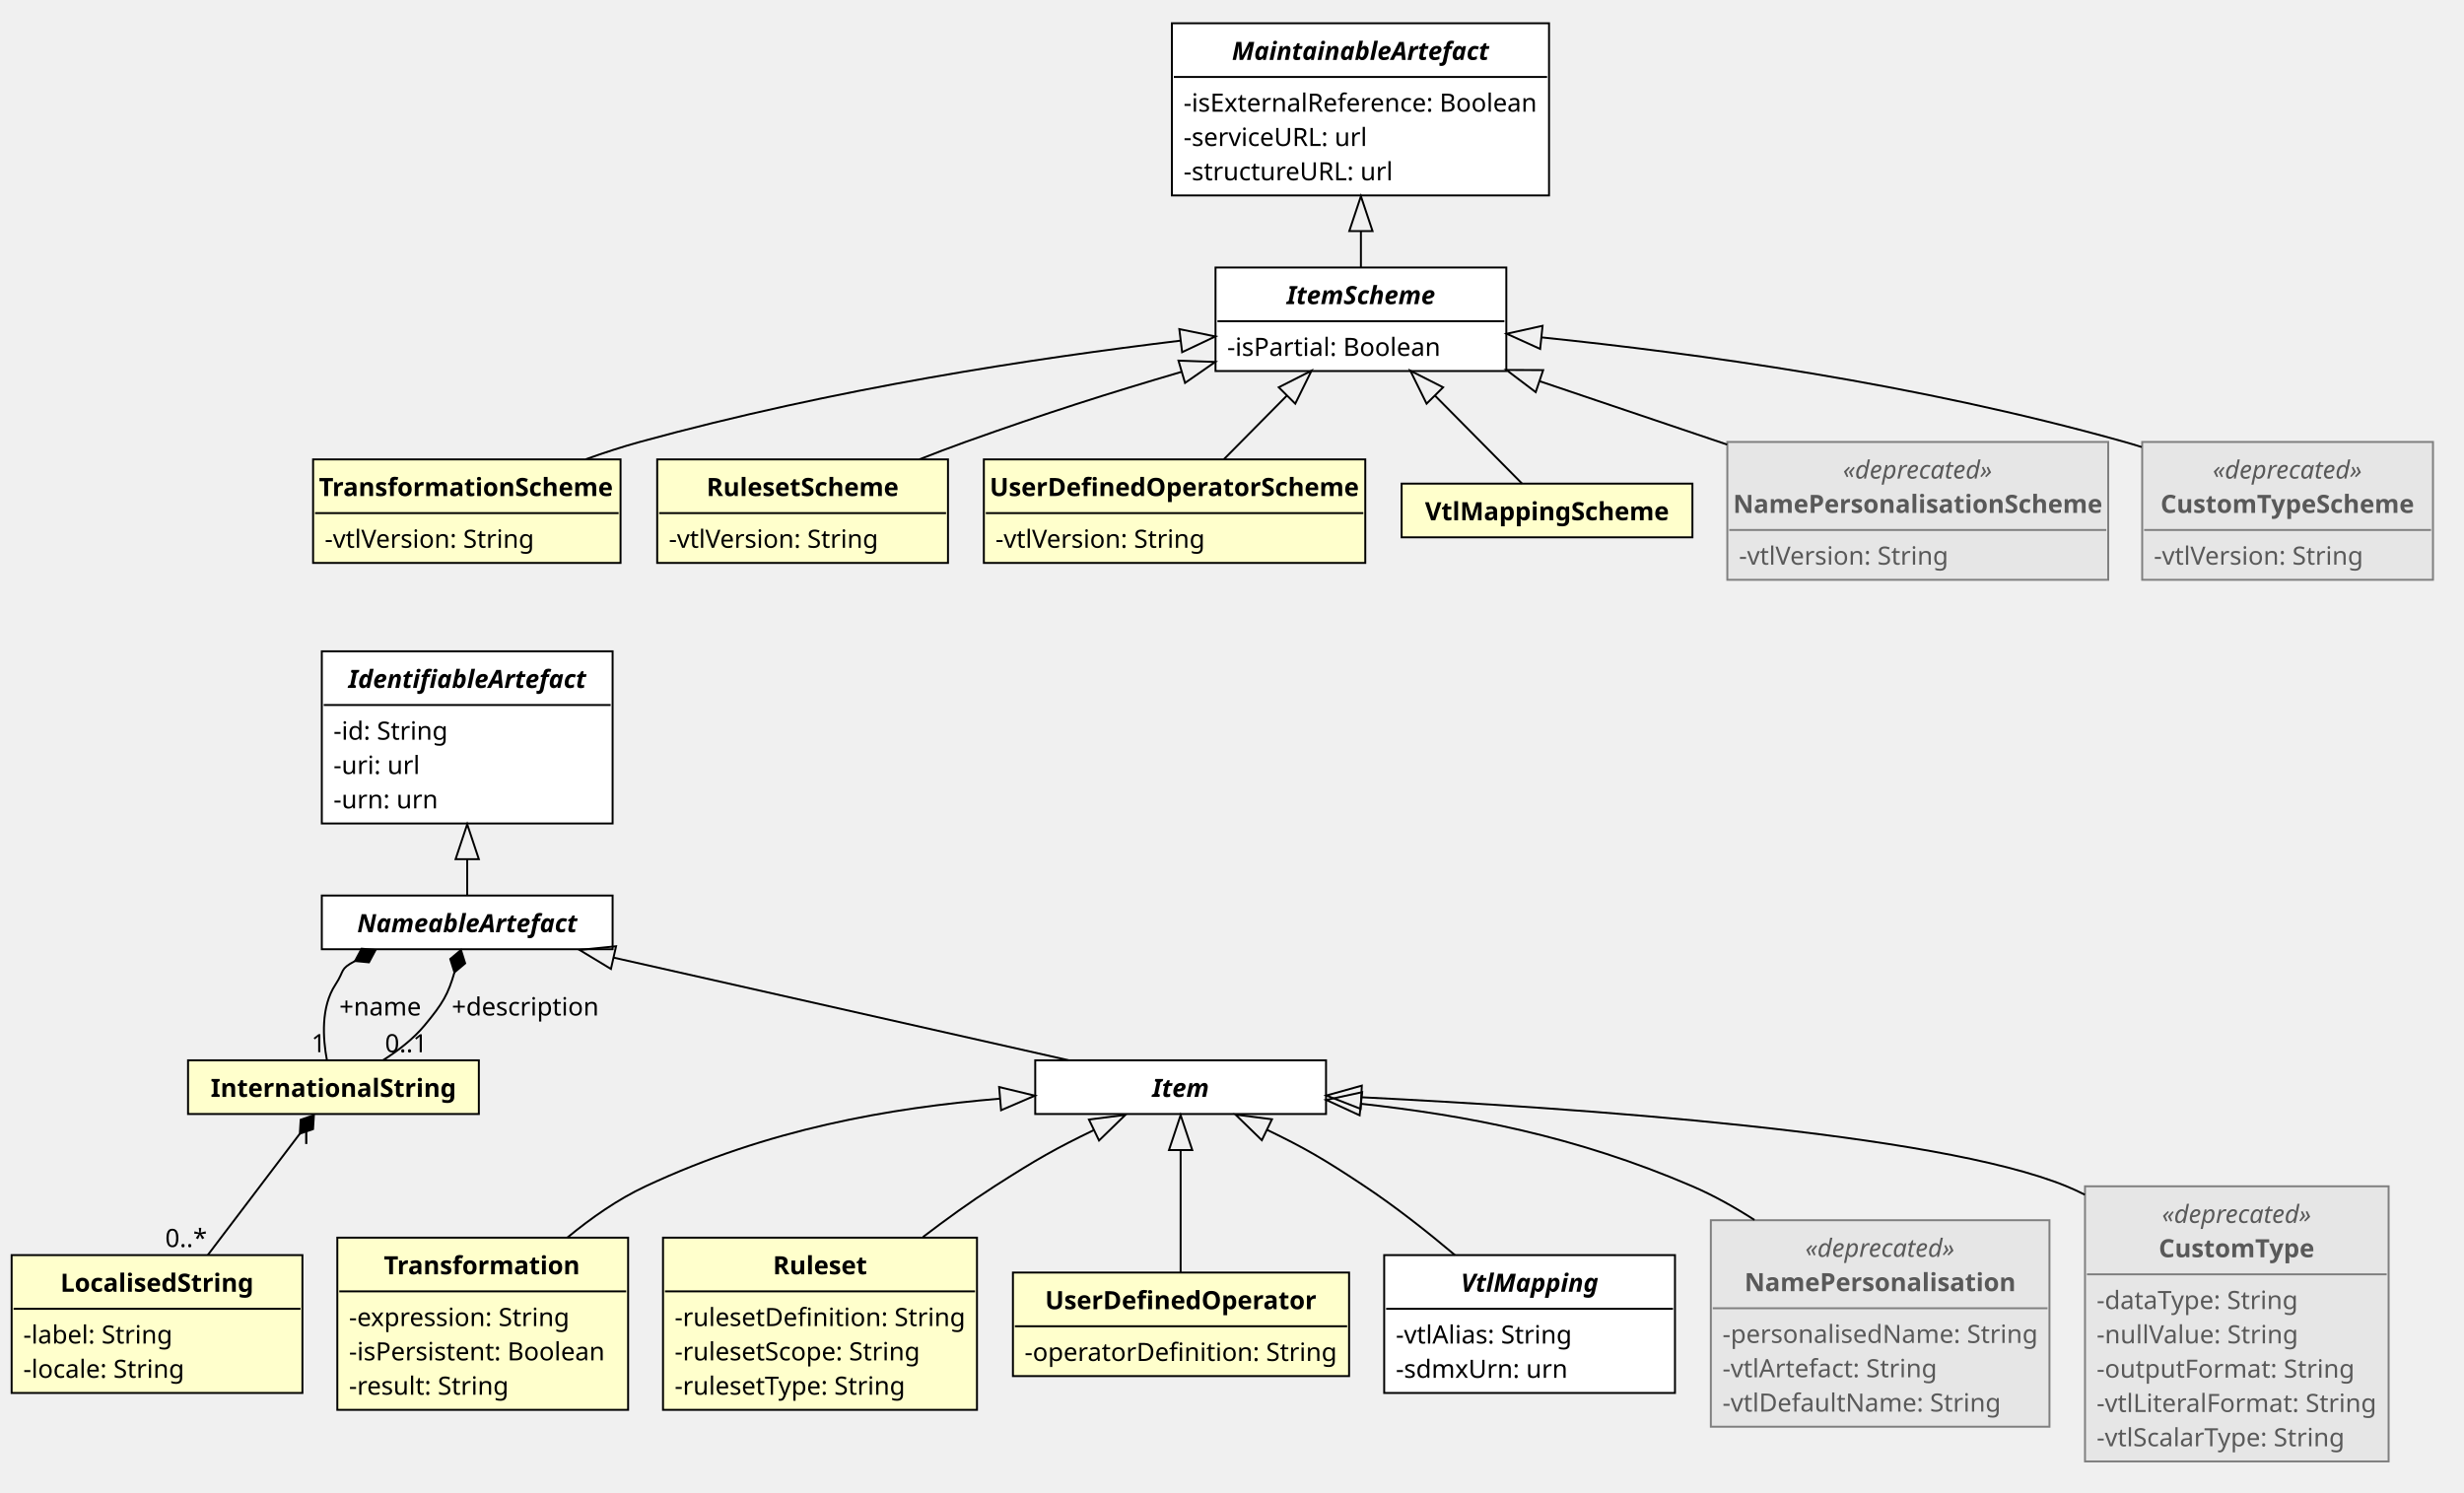
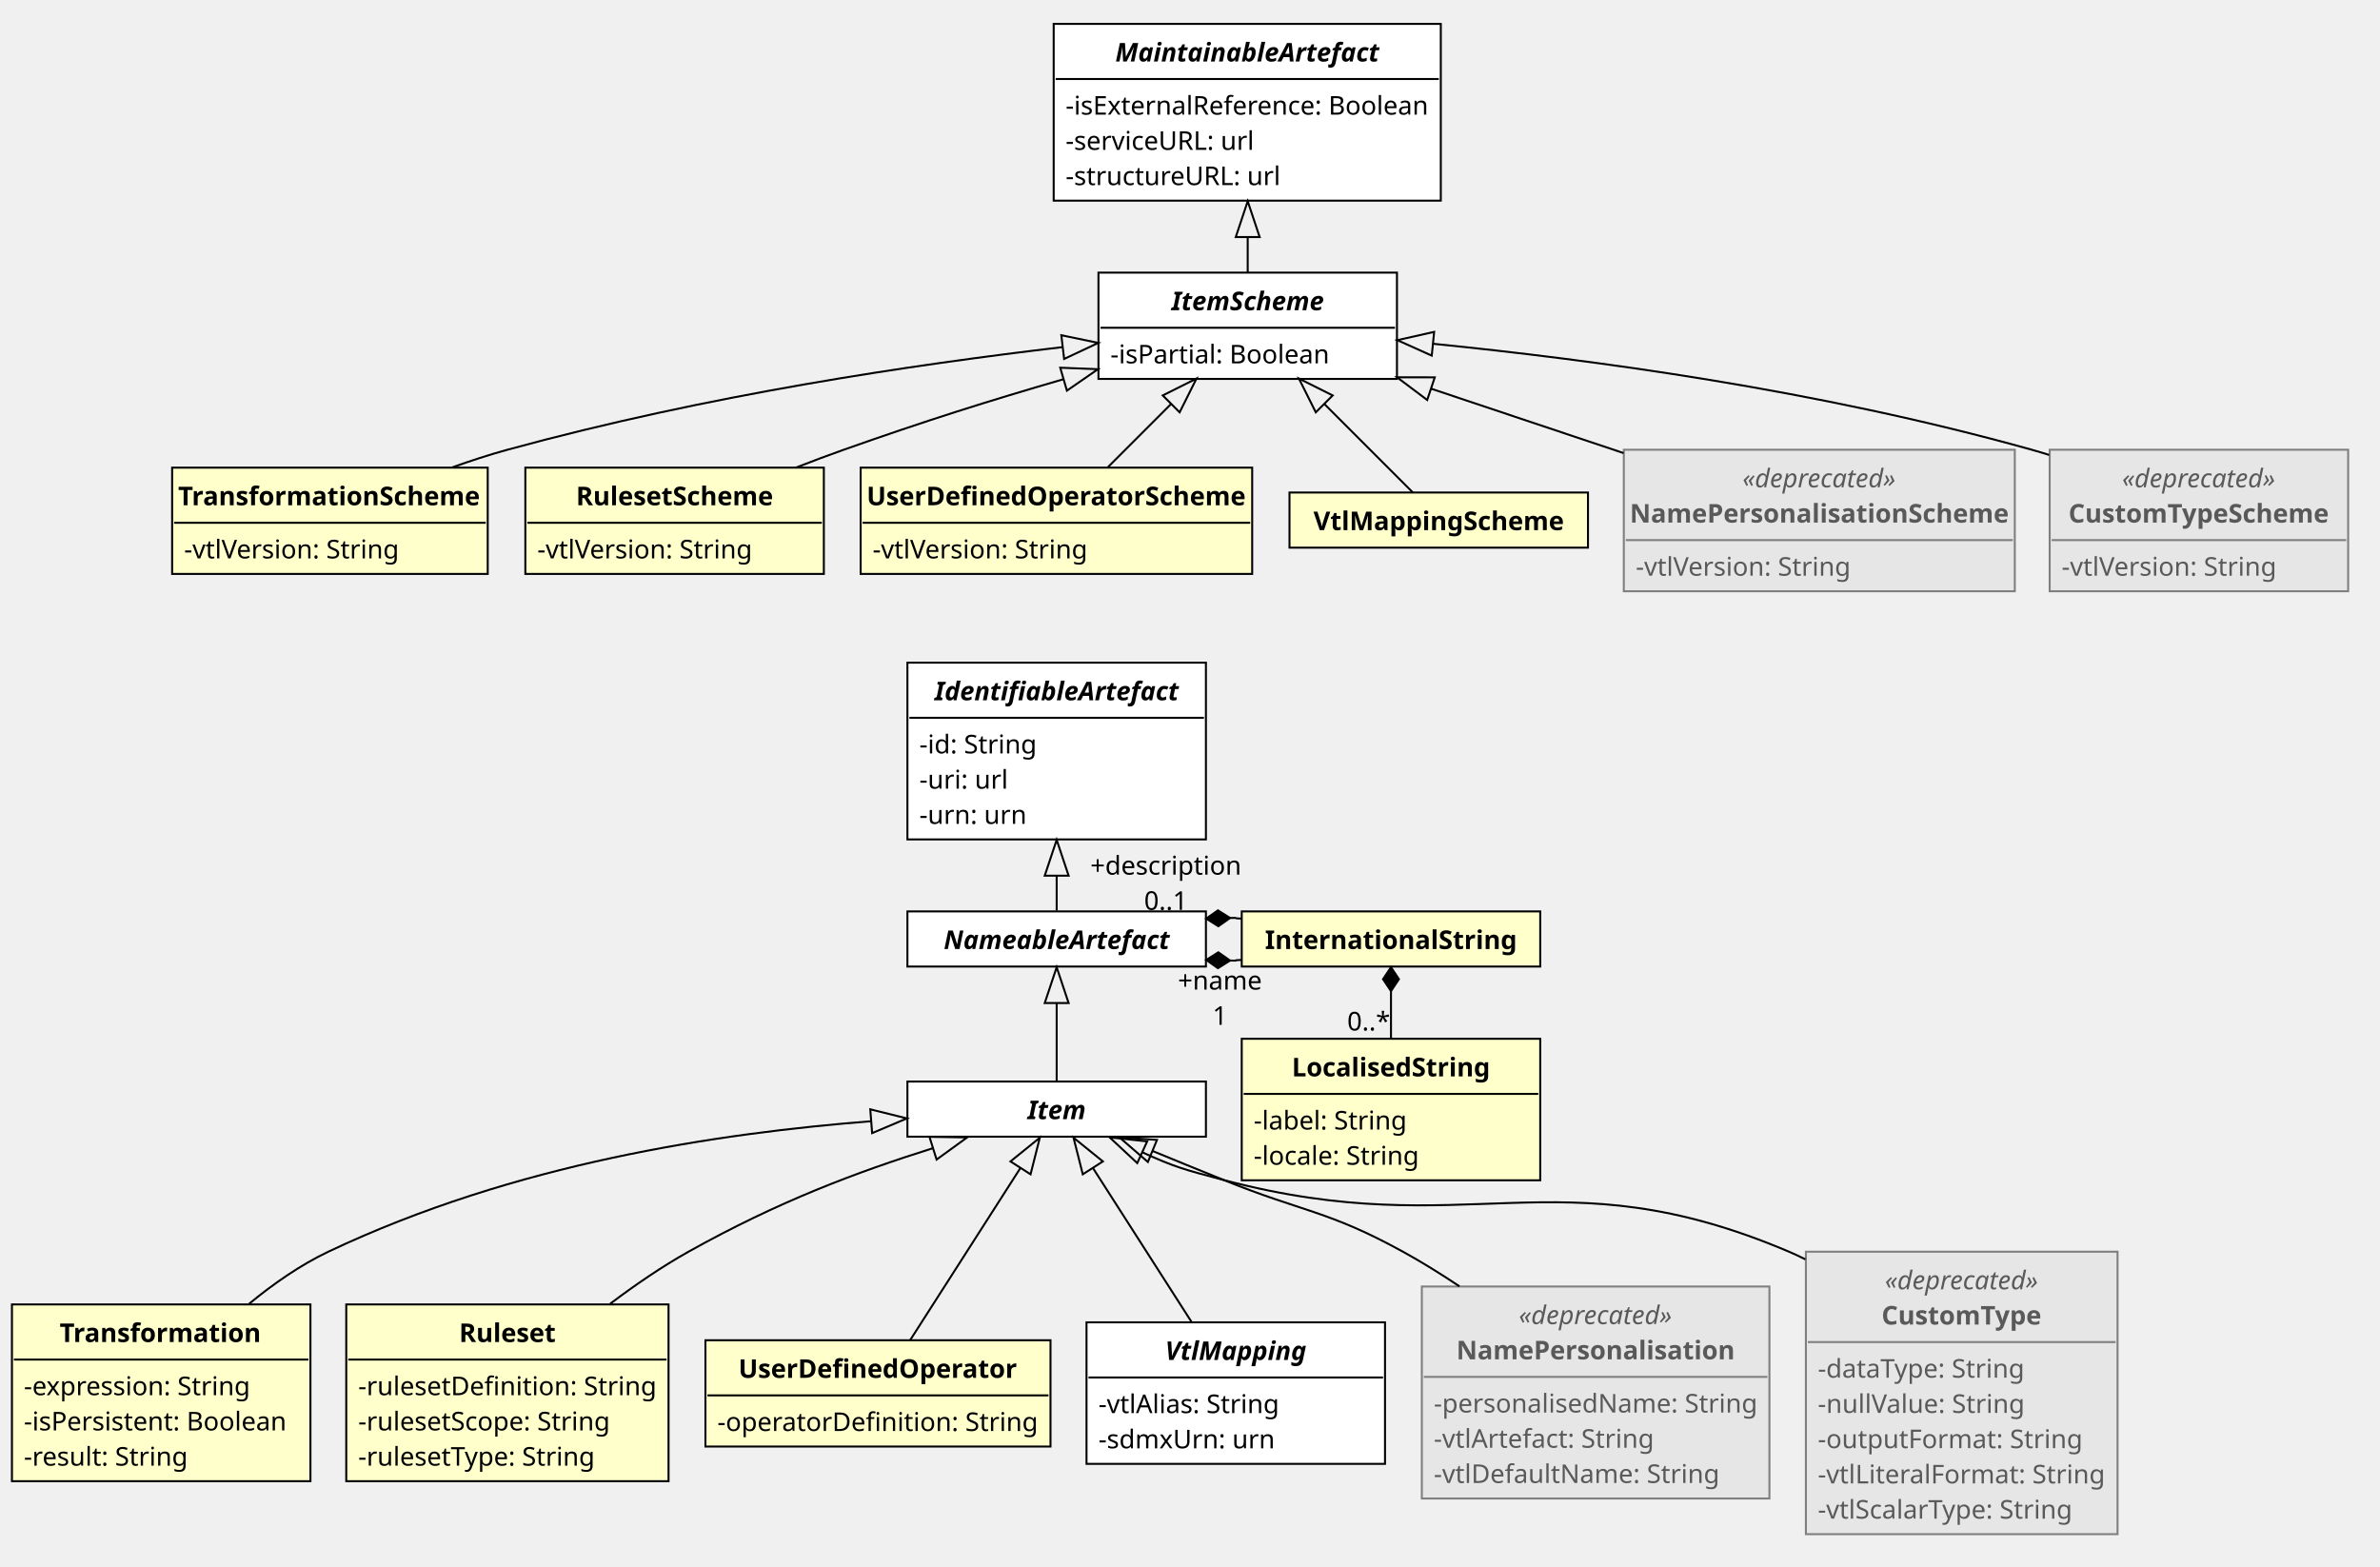
- <svg xmlns="http://www.w3.org/2000/svg" version="1.1" data-diagram-type="CLASS" style="width:1271px;height:770px;background:#FFFFFF;" width="1271px" height="770px" viewBox="0 0 1271 770" zoomAndPan="magnify" preserveAspectRatio="none" contentStyleType="text/css">
+ <svg xmlns="http://www.w3.org/2000/svg" version="1.1" data-diagram-type="CLASS" style="width:1196px;height:787px;background:#FFFFFF;" width="1196px" height="787px" viewBox="0 0 1196 787" zoomAndPan="magnify" preserveAspectRatio="none" contentStyleType="text/css">
  <defs />
  <g font-family="sans-serif" lengthAdjust="spacing">
-     <g class="entity" data-qualified-name="MaintainableArtefact" id="ent0001" data-source-line="3">
-       <rect x="604.5" y="12" width="194.533" height="88.824" fill="#FFF" style="stroke:#000;stroke-width:1;" />
-       <text x="635.473" y="30.897" fill="#000" font-size="13" textLength="132.587" font-weight="700" font-style="italic">MaintainableArtefact</text>
-       <line x1="605.5" y1="39.706" x2="798.033" y2="39.706" style="stroke:#000;stroke-width:1;" />
-       <text x="610.5" y="57.603" fill="#000" font-size="13" textLength="182.533">-isExternalReference: Boolean</text>
-       <text x="610.5" y="75.309" fill="#000" font-size="13" textLength="94.666">-serviceURL: url</text>
-       <text x="610.5" y="93.015" fill="#000" font-size="13" textLength="108.199">-structureURL: url</text>
-     </g>
-     <g class="entity" data-qualified-name="ItemScheme" id="ent0002" data-source-line="8">
-       <rect x="627" y="138" width="150" height="53.412" fill="#FFF" style="stroke:#000;stroke-width:1;" />
-       <text x="663.708" y="156.897" fill="#000" font-size="13" textLength="76.583" font-weight="700" font-style="italic">ItemScheme</text>
-       <line x1="628" y1="165.706" x2="776" y2="165.706" style="stroke:#000;stroke-width:1;" />
-       <text x="633" y="183.603" fill="#000" font-size="13" textLength="110.045">-isPartial: Boolean</text>
-     </g>
-     <g class="entity" data-qualified-name="TransformationScheme" id="ent0003" data-source-line="11">
-       <rect x="161.5" y="237" width="158.594" height="53.412" fill="#FFC" style="stroke:#000;stroke-width:1;" />
-       <text x="164.5" y="255.897" fill="#000" font-size="13" textLength="152.594" font-weight="700">TransformationScheme</text>
-       <line x1="162.5" y1="264.706" x2="319.094" y2="264.706" style="stroke:#000;stroke-width:1;" />
-       <text x="167.5" y="282.603" fill="#000" font-size="13" textLength="108.264">-vtlVersion: String</text>
-     </g>
-     <g class="entity" data-qualified-name="RulesetScheme" id="ent0004" data-source-line="14">
-       <rect x="339" y="237" width="150" height="53.412" fill="#FFC" style="stroke:#000;stroke-width:1;" />
-       <text x="364.463" y="255.897" fill="#000" font-size="13" textLength="99.073" font-weight="700">RulesetScheme</text>
-       <line x1="340" y1="264.706" x2="488" y2="264.706" style="stroke:#000;stroke-width:1;" />
-       <text x="345" y="282.603" fill="#000" font-size="13" textLength="108.264">-vtlVersion: String</text>
-     </g>
-     <g class="entity" data-qualified-name="UserDefinedOperatorScheme" id="ent0005" data-source-line="17">
-       <rect x="507.5" y="237" width="196.749" height="53.412" fill="#FFC" style="stroke:#000;stroke-width:1;" />
-       <text x="510.5" y="255.897" fill="#000" font-size="13" textLength="190.749" font-weight="700">UserDefinedOperatorScheme</text>
-       <line x1="508.5" y1="264.706" x2="703.249" y2="264.706" style="stroke:#000;stroke-width:1;" />
-       <text x="513.5" y="282.603" fill="#000" font-size="13" textLength="108.264">-vtlVersion: String</text>
-     </g>
-     <g class="entity" data-qualified-name="VtlMappingScheme" id="ent0006" data-source-line="20">
-       <rect x="723" y="249.5" width="150" height="27.706" fill="#FFC" style="stroke:#000;stroke-width:1;" />
-       <text x="735.06" y="268.397" fill="#000" font-size="13" textLength="125.879" font-weight="700">VtlMappingScheme</text>
-     </g>
-     <g class="entity" data-qualified-name="NamePersonalisationScheme" id="ent0007" data-source-line="21">
-       <rect x="891" y="228" width="196.476" height="71.118" fill="#E6E6E6" style="stroke:#7F7F7F;stroke-width:1;" />
-       <text x="950.635" y="246.897" fill="#595959" font-size="13" textLength="77.207" font-style="italic">«deprecated»</text>
-       <text x="894" y="264.603" fill="#595959" font-size="13" textLength="190.476" font-weight="700">NamePersonalisationScheme</text>
-       <line x1="892" y1="273.412" x2="1086.476" y2="273.412" style="stroke:#7F7F7F;stroke-width:1;" />
-       <text x="897" y="291.309" fill="#595959" font-size="13" textLength="108.264">-vtlVersion: String</text>
-     </g>
-     <g class="entity" data-qualified-name="CustomTypeScheme" id="ent0008" data-source-line="24">
-       <rect x="1105" y="228" width="150" height="71.118" fill="#E6E6E6" style="stroke:#7F7F7F;stroke-width:1;" />
-       <text x="1141.396" y="246.897" fill="#595959" font-size="13" textLength="77.207" font-style="italic">«deprecated»</text>
-       <text x="1114.454" y="264.603" fill="#595959" font-size="13" textLength="131.092" font-weight="700">CustomTypeScheme</text>
-       <line x1="1106" y1="273.412" x2="1254" y2="273.412" style="stroke:#7F7F7F;stroke-width:1;" />
-       <text x="1111" y="291.309" fill="#595959" font-size="13" textLength="108.264">-vtlVersion: String</text>
-     </g>
-     <g class="entity" data-qualified-name="IdentifiableArtefact" id="ent0016" data-source-line="36">
-       <rect x="166" y="336" width="150" height="88.824" fill="#FFF" style="stroke:#000;stroke-width:1;" />
-       <text x="179.679" y="354.897" fill="#000" font-size="13" textLength="122.642" font-weight="700" font-style="italic">IdentifiableArtefact</text>
-       <line x1="167" y1="363.706" x2="315" y2="363.706" style="stroke:#000;stroke-width:1;" />
-       <text x="172" y="381.603" fill="#000" font-size="13" textLength="58.981">-id: String</text>
-       <text x="172" y="399.309" fill="#000" font-size="13" textLength="44.564">-uri: url</text>
-       <text x="172" y="417.015" fill="#000" font-size="13" textLength="53.924">-urn: urn</text>
-     </g>
-     <g class="entity" data-qualified-name="NameableArtefact" id="ent0017" data-source-line="41">
-       <rect x="166" y="462" width="150" height="27.706" fill="#FFF" style="stroke:#000;stroke-width:1;" />
-       <text x="184.255" y="480.897" fill="#000" font-size="13" textLength="113.49" font-weight="700" font-style="italic">NameableArtefact</text>
-     </g>
-     <g class="entity" data-qualified-name="InternationalString" id="ent0018" data-source-line="42">
-       <rect x="97" y="547" width="150" height="27.706" fill="#FFC" style="stroke:#000;stroke-width:1;" />
-       <text x="108.664" y="565.897" fill="#000" font-size="13" textLength="126.672" font-weight="700">InternationalString</text>
-     </g>
-     <g class="entity" data-qualified-name="LocalisedString" id="ent0019" data-source-line="43">
-       <rect x="6" y="647.5" width="150" height="71.118" fill="#FFC" style="stroke:#000;stroke-width:1;" />
-       <text x="31.164" y="666.397" fill="#000" font-size="13" textLength="99.671" font-weight="700">LocalisedString</text>
-       <line x1="7" y1="675.206" x2="155" y2="675.206" style="stroke:#000;stroke-width:1;" />
-       <text x="12" y="693.103" fill="#000" font-size="13" textLength="76.96">-label: String</text>
-       <text x="12" y="710.809" fill="#000" font-size="13" textLength="83.07">-locale: String</text>
-     </g>
-     <g class="entity" data-qualified-name="Item" id="ent0020" data-source-line="47">
-       <rect x="534" y="547" width="150" height="27.706" fill="#FFF" style="stroke:#000;stroke-width:1;" />
-       <text x="594.342" y="565.897" fill="#000" font-size="13" textLength="29.315" font-weight="700" font-style="italic">Item</text>
-     </g>
-     <g class="entity" data-qualified-name="Transformation" id="ent0021" data-source-line="48">
-       <rect x="174" y="638.5" width="150" height="88.824" fill="#FFC" style="stroke:#000;stroke-width:1;" />
-       <text x="197.962" y="657.397" fill="#000" font-size="13" textLength="102.076" font-weight="700">Transformation</text>
-       <line x1="175" y1="666.206" x2="323" y2="666.206" style="stroke:#000;stroke-width:1;" />
-       <text x="180" y="684.103" fill="#000" font-size="13" textLength="114.244">-expression: String</text>
-       <text x="180" y="701.809" fill="#000" font-size="13" textLength="131.95">-isPersistent: Boolean</text>
-       <text x="180" y="719.515" fill="#000" font-size="13" textLength="82.641">-result: String</text>
-     </g>
-     <g class="entity" data-qualified-name="Ruleset" id="ent0022" data-source-line="53">
-       <rect x="342" y="638.5" width="161.955" height="88.824" fill="#FFC" style="stroke:#000;stroke-width:1;" />
-       <text x="398.7" y="657.397" fill="#000" font-size="13" textLength="48.555" font-weight="700">Ruleset</text>
-       <line x1="343" y1="666.206" x2="502.955" y2="666.206" style="stroke:#000;stroke-width:1;" />
-       <text x="348" y="684.103" fill="#000" font-size="13" textLength="149.955">-rulesetDefinition: String</text>
-       <text x="348" y="701.809" fill="#000" font-size="13" textLength="126.542">-rulesetScope: String</text>
-       <text x="348" y="719.515" fill="#000" font-size="13" textLength="119.158">-rulesetType: String</text>
-     </g>
-     <g class="entity" data-qualified-name="UserDefinedOperator" id="ent0023" data-source-line="58">
-       <rect x="522.5" y="656.5" width="173.395" height="53.412" fill="#FFC" style="stroke:#000;stroke-width:1;" />
-       <text x="539.082" y="675.397" fill="#000" font-size="13" textLength="140.231" font-weight="700">UserDefinedOperator</text>
-       <line x1="523.5" y1="684.206" x2="694.895" y2="684.206" style="stroke:#000;stroke-width:1;" />
-       <text x="528.5" y="702.103" fill="#000" font-size="13" textLength="161.395">-operatorDefinition: String</text>
-     </g>
-     <g class="entity" data-qualified-name="VtlMapping" id="ent0024" data-source-line="61">
-       <rect x="714" y="647.5" width="150" height="71.118" fill="#FFF" style="stroke:#000;stroke-width:1;" />
-       <text x="753.536" y="666.397" fill="#000" font-size="13" textLength="70.928" font-weight="700" font-style="italic">VtlMapping</text>
-       <line x1="715" y1="675.206" x2="863" y2="675.206" style="stroke:#000;stroke-width:1;" />
-       <text x="720" y="693.103" fill="#000" font-size="13" textLength="90.818">-vtlAlias: String</text>
-       <text x="720" y="710.809" fill="#000" font-size="13" textLength="88.647">-sdmxUrn: urn</text>
-     </g>
-     <g class="entity" data-qualified-name="NamePersonalisation" id="ent0025" data-source-line="65">
-       <rect x="882.5" y="629.5" width="174.669" height="106.53" fill="#E6E6E6" style="stroke:#7F7F7F;stroke-width:1;" />
-       <text x="931.231" y="648.397" fill="#595959" font-size="13" textLength="77.207" font-style="italic">«deprecated»</text>
-       <text x="899.856" y="666.103" fill="#595959" font-size="13" textLength="139.958" font-weight="700">NamePersonalisation</text>
-       <line x1="883.5" y1="674.912" x2="1056.169" y2="674.912" style="stroke:#7F7F7F;stroke-width:1;" />
-       <text x="888.5" y="692.809" fill="#595959" font-size="13" textLength="162.669">-personalisedName: String</text>
-       <text x="888.5" y="710.515" fill="#595959" font-size="13" textLength="110.682">-vtlArtefact: String</text>
-       <text x="888.5" y="728.221" fill="#595959" font-size="13" textLength="143.611">-vtlDefaultName: String</text>
-     </g>
-     <g class="entity" data-qualified-name="CustomType" id="ent0026" data-source-line="70">
-       <rect x="1075.5" y="612" width="156.612" height="141.942" fill="#E6E6E6" style="stroke:#7F7F7F;stroke-width:1;" />
-       <text x="1115.203" y="630.897" fill="#595959" font-size="13" textLength="77.207" font-style="italic">«deprecated»</text>
-       <text x="1113.519" y="648.603" fill="#595959" font-size="13" textLength="80.574" font-weight="700">CustomType</text>
-       <line x1="1076.5" y1="657.412" x2="1231.112" y2="657.412" style="stroke:#7F7F7F;stroke-width:1;" />
-       <text x="1081.5" y="675.309" fill="#595959" font-size="13" textLength="104.091">-dataType: String</text>
-       <text x="1081.5" y="693.015" fill="#595959" font-size="13" textLength="104.221">-nullValue: String</text>
-       <text x="1081.5" y="710.721" fill="#595959" font-size="13" textLength="133.068">-outputFormat: String</text>
-       <text x="1081.5" y="728.427" fill="#595959" font-size="13" textLength="144.612">-vtlLiteralFormat: String</text>
-       <text x="1081.5" y="746.133" fill="#595959" font-size="13" textLength="128.154">-vtlScalarType: String</text>
+     <g class="entity" data-qualified-name="MaintainableArtefact" id="ent0001" data-source-line="26">
+       <rect x="529.5" y="12" width="194.533" height="88.824" fill="#FFF" style="stroke:#000;stroke-width:1;" />
+       <text x="560.473" y="30.897" fill="#000" font-size="13" textLength="132.587" font-weight="700" font-style="italic">MaintainableArtefact</text>
+       <line x1="530.5" y1="39.706" x2="723.033" y2="39.706" style="stroke:#000;stroke-width:1;" />
+       <text x="535.5" y="57.603" fill="#000" font-size="13" textLength="182.533">-isExternalReference: Boolean</text>
+       <text x="535.5" y="75.309" fill="#000" font-size="13" textLength="94.666">-serviceURL: url</text>
+       <text x="535.5" y="93.015" fill="#000" font-size="13" textLength="108.199">-structureURL: url</text>
+     </g>
+     <g class="entity" data-qualified-name="ItemScheme" id="ent0002" data-source-line="31">
+       <rect x="552" y="137" width="150" height="53.412" fill="#FFF" style="stroke:#000;stroke-width:1;" />
+       <text x="588.708" y="155.897" fill="#000" font-size="13" textLength="76.583" font-weight="700" font-style="italic">ItemScheme</text>
+       <line x1="553" y1="164.706" x2="701" y2="164.706" style="stroke:#000;stroke-width:1;" />
+       <text x="558" y="182.603" fill="#000" font-size="13" textLength="110.045">-isPartial: Boolean</text>
+     </g>
+     <g class="entity" data-qualified-name="TransformationScheme" id="ent0003" data-source-line="34">
+       <rect x="86.5" y="235" width="158.594" height="53.412" fill="#FFC" style="stroke:#000;stroke-width:1;" />
+       <text x="89.5" y="253.897" fill="#000" font-size="13" textLength="152.594" font-weight="700">TransformationScheme</text>
+       <line x1="87.5" y1="262.706" x2="244.094" y2="262.706" style="stroke:#000;stroke-width:1;" />
+       <text x="92.5" y="280.603" fill="#000" font-size="13" textLength="108.264">-vtlVersion: String</text>
+     </g>
+     <g class="entity" data-qualified-name="RulesetScheme" id="ent0004" data-source-line="37">
+       <rect x="264" y="235" width="150" height="53.412" fill="#FFC" style="stroke:#000;stroke-width:1;" />
+       <text x="289.463" y="253.897" fill="#000" font-size="13" textLength="99.073" font-weight="700">RulesetScheme</text>
+       <line x1="265" y1="262.706" x2="413" y2="262.706" style="stroke:#000;stroke-width:1;" />
+       <text x="270" y="280.603" fill="#000" font-size="13" textLength="108.264">-vtlVersion: String</text>
+     </g>
+     <g class="entity" data-qualified-name="UserDefinedOperatorScheme" id="ent0005" data-source-line="40">
+       <rect x="432.5" y="235" width="196.749" height="53.412" fill="#FFC" style="stroke:#000;stroke-width:1;" />
+       <text x="435.5" y="253.897" fill="#000" font-size="13" textLength="190.749" font-weight="700">UserDefinedOperatorScheme</text>
+       <line x1="433.5" y1="262.706" x2="628.249" y2="262.706" style="stroke:#000;stroke-width:1;" />
+       <text x="438.5" y="280.603" fill="#000" font-size="13" textLength="108.264">-vtlVersion: String</text>
+     </g>
+     <g class="entity" data-qualified-name="VtlMappingScheme" id="ent0006" data-source-line="43">
+       <rect x="648" y="247.5" width="150" height="27.706" fill="#FFC" style="stroke:#000;stroke-width:1;" />
+       <text x="660.06" y="266.397" fill="#000" font-size="13" textLength="125.879" font-weight="700">VtlMappingScheme</text>
+     </g>
+     <g class="entity" data-qualified-name="NamePersonalisationScheme" id="ent0007" data-source-line="44">
+       <rect x="816" y="226" width="196.476" height="71.118" fill="#E6E6E6" style="stroke:#7F7F7F;stroke-width:1;" />
+       <text x="875.635" y="244.897" fill="#595959" font-size="13" textLength="77.207" font-style="italic">«deprecated»</text>
+       <text x="819" y="262.603" fill="#595959" font-size="13" textLength="190.476" font-weight="700">NamePersonalisationScheme</text>
+       <line x1="817" y1="271.412" x2="1011.476" y2="271.412" style="stroke:#7F7F7F;stroke-width:1;" />
+       <text x="822" y="289.309" fill="#595959" font-size="13" textLength="108.264">-vtlVersion: String</text>
+     </g>
+     <g class="entity" data-qualified-name="CustomTypeScheme" id="ent0008" data-source-line="47">
+       <rect x="1030" y="226" width="150" height="71.118" fill="#E6E6E6" style="stroke:#7F7F7F;stroke-width:1;" />
+       <text x="1066.396" y="244.897" fill="#595959" font-size="13" textLength="77.207" font-style="italic">«deprecated»</text>
+       <text x="1039.454" y="262.603" fill="#595959" font-size="13" textLength="131.092" font-weight="700">CustomTypeScheme</text>
+       <line x1="1031" y1="271.412" x2="1179" y2="271.412" style="stroke:#7F7F7F;stroke-width:1;" />
+       <text x="1036" y="289.309" fill="#595959" font-size="13" textLength="108.264">-vtlVersion: String</text>
+     </g>
+     <g class="entity" data-qualified-name="IdentifiableArtefact" id="ent0016" data-source-line="59">
+       <rect x="456" y="333" width="150" height="88.824" fill="#FFF" style="stroke:#000;stroke-width:1;" />
+       <text x="469.679" y="351.897" fill="#000" font-size="13" textLength="122.642" font-weight="700" font-style="italic">IdentifiableArtefact</text>
+       <line x1="457" y1="360.706" x2="605" y2="360.706" style="stroke:#000;stroke-width:1;" />
+       <text x="462" y="378.603" fill="#000" font-size="13" textLength="58.981">-id: String</text>
+       <text x="462" y="396.309" fill="#000" font-size="13" textLength="44.564">-uri: url</text>
+       <text x="462" y="414.015" fill="#000" font-size="13" textLength="53.924">-urn: urn</text>
+     </g>
+     <g class="entity" data-qualified-name="NameableArtefact" id="ent0017" data-source-line="64">
+       <rect x="456" y="458" width="150" height="27.706" fill="#FFF" style="stroke:#000;stroke-width:1;" />
+       <text x="474.255" y="476.897" fill="#000" font-size="13" textLength="113.49" font-weight="700" font-style="italic">NameableArtefact</text>
+     </g>
+     <g class="entity" data-qualified-name="InternationalString" id="ent0018" data-source-line="65">
+       <rect x="624" y="458" width="150" height="27.706" fill="#FFC" style="stroke:#000;stroke-width:1;" />
+       <text x="635.664" y="476.897" fill="#000" font-size="13" textLength="126.672" font-weight="700">InternationalString</text>
+     </g>
+     <g class="entity" data-qualified-name="LocalisedString" id="ent0019" data-source-line="66">
+       <rect x="624" y="522" width="150" height="71.118" fill="#FFC" style="stroke:#000;stroke-width:1;" />
+       <text x="649.164" y="540.897" fill="#000" font-size="13" textLength="99.671" font-weight="700">LocalisedString</text>
+       <line x1="625" y1="549.706" x2="773" y2="549.706" style="stroke:#000;stroke-width:1;" />
+       <text x="630" y="567.603" fill="#000" font-size="13" textLength="76.96">-label: String</text>
+       <text x="630" y="585.309" fill="#000" font-size="13" textLength="83.07">-locale: String</text>
+     </g>
+     <g class="entity" data-qualified-name="Item" id="ent0020" data-source-line="70">
+       <rect x="456" y="543.5" width="150" height="27.706" fill="#FFF" style="stroke:#000;stroke-width:1;" />
+       <text x="516.342" y="562.397" fill="#000" font-size="13" textLength="29.315" font-weight="700" font-style="italic">Item</text>
+     </g>
+     <g class="entity" data-qualified-name="Transformation" id="ent0021" data-source-line="71">
+       <rect x="6" y="655.5" width="150" height="88.824" fill="#FFC" style="stroke:#000;stroke-width:1;" />
+       <text x="29.962" y="674.397" fill="#000" font-size="13" textLength="102.076" font-weight="700">Transformation</text>
+       <line x1="7" y1="683.206" x2="155" y2="683.206" style="stroke:#000;stroke-width:1;" />
+       <text x="12" y="701.103" fill="#000" font-size="13" textLength="114.244">-expression: String</text>
+       <text x="12" y="718.809" fill="#000" font-size="13" textLength="131.95">-isPersistent: Boolean</text>
+       <text x="12" y="736.515" fill="#000" font-size="13" textLength="82.641">-result: String</text>
+     </g>
+     <g class="entity" data-qualified-name="Ruleset" id="ent0022" data-source-line="76">
+       <rect x="174" y="655.5" width="161.955" height="88.824" fill="#FFC" style="stroke:#000;stroke-width:1;" />
+       <text x="230.7" y="674.397" fill="#000" font-size="13" textLength="48.555" font-weight="700">Ruleset</text>
+       <line x1="175" y1="683.206" x2="334.955" y2="683.206" style="stroke:#000;stroke-width:1;" />
+       <text x="180" y="701.103" fill="#000" font-size="13" textLength="149.955">-rulesetDefinition: String</text>
+       <text x="180" y="718.809" fill="#000" font-size="13" textLength="126.542">-rulesetScope: String</text>
+       <text x="180" y="736.515" fill="#000" font-size="13" textLength="119.158">-rulesetType: String</text>
+     </g>
+     <g class="entity" data-qualified-name="UserDefinedOperator" id="ent0023" data-source-line="81">
+       <rect x="354.5" y="673.5" width="173.395" height="53.412" fill="#FFC" style="stroke:#000;stroke-width:1;" />
+       <text x="371.082" y="692.397" fill="#000" font-size="13" textLength="140.231" font-weight="700">UserDefinedOperator</text>
+       <line x1="355.5" y1="701.206" x2="526.895" y2="701.206" style="stroke:#000;stroke-width:1;" />
+       <text x="360.5" y="719.103" fill="#000" font-size="13" textLength="161.395">-operatorDefinition: String</text>
+     </g>
+     <g class="entity" data-qualified-name="VtlMapping" id="ent0024" data-source-line="84">
+       <rect x="546" y="664.5" width="150" height="71.118" fill="#FFF" style="stroke:#000;stroke-width:1;" />
+       <text x="585.536" y="683.397" fill="#000" font-size="13" textLength="70.928" font-weight="700" font-style="italic">VtlMapping</text>
+       <line x1="547" y1="692.206" x2="695" y2="692.206" style="stroke:#000;stroke-width:1;" />
+       <text x="552" y="710.103" fill="#000" font-size="13" textLength="90.818">-vtlAlias: String</text>
+       <text x="552" y="727.809" fill="#000" font-size="13" textLength="88.647">-sdmxUrn: urn</text>
+     </g>
+     <g class="entity" data-qualified-name="NamePersonalisation" id="ent0025" data-source-line="88">
+       <rect x="714.5" y="646.5" width="174.669" height="106.53" fill="#E6E6E6" style="stroke:#7F7F7F;stroke-width:1;" />
+       <text x="763.231" y="665.397" fill="#595959" font-size="13" textLength="77.207" font-style="italic">«deprecated»</text>
+       <text x="731.856" y="683.103" fill="#595959" font-size="13" textLength="139.958" font-weight="700">NamePersonalisation</text>
+       <line x1="715.5" y1="691.912" x2="888.169" y2="691.912" style="stroke:#7F7F7F;stroke-width:1;" />
+       <text x="720.5" y="709.809" fill="#595959" font-size="13" textLength="162.669">-personalisedName: String</text>
+       <text x="720.5" y="727.515" fill="#595959" font-size="13" textLength="110.682">-vtlArtefact: String</text>
+       <text x="720.5" y="745.221" fill="#595959" font-size="13" textLength="143.611">-vtlDefaultName: String</text>
+     </g>
+     <g class="entity" data-qualified-name="CustomType" id="ent0026" data-source-line="93">
+       <rect x="907.5" y="629" width="156.612" height="141.942" fill="#E6E6E6" style="stroke:#7F7F7F;stroke-width:1;" />
+       <text x="947.203" y="647.897" fill="#595959" font-size="13" textLength="77.207" font-style="italic">«deprecated»</text>
+       <text x="945.519" y="665.603" fill="#595959" font-size="13" textLength="80.574" font-weight="700">CustomType</text>
+       <line x1="908.5" y1="674.412" x2="1063.112" y2="674.412" style="stroke:#7F7F7F;stroke-width:1;" />
+       <text x="913.5" y="692.309" fill="#595959" font-size="13" textLength="104.091">-dataType: String</text>
+       <text x="913.5" y="710.015" fill="#595959" font-size="13" textLength="104.221">-nullValue: String</text>
+       <text x="913.5" y="727.721" fill="#595959" font-size="13" textLength="133.068">-outputFormat: String</text>
+       <text x="913.5" y="745.427" fill="#595959" font-size="13" textLength="144.612">-vtlLiteralFormat: String</text>
+       <text x="913.5" y="763.133" fill="#595959" font-size="13" textLength="128.154">-vtlScalarType: String</text>
    </g>
    <g class="link" data-entity-1="ent0001" data-entity-2="ent0002" id="lnk9" data-link-type="extension">
-       <polygon points="702,101.226,696,119.226,708,119.226,702,101.226" fill="none" style="stroke:#000;stroke-width:1;stroke-linejoin:miter;stroke-miterlimit:10;" />
-       <path d="M702,119.226 C702,131.659 702,126.794 702,137.779" style="stroke:#000;stroke-width:1;" fill="none" />
+       <polygon points="627,101.117,621,119.117,633,119.117,627,101.117" fill="none" style="stroke:#000;stroke-width:1;stroke-linejoin:miter;stroke-miterlimit:10;" />
+       <path d="M627,119.117 C627,131.288 627,126.114 627,136.877" style="stroke:#000;stroke-width:1;" fill="none" />
    </g>
    <g class="link" data-entity-1="ent0002" data-entity-2="ent0003" id="lnk10" data-link-type="extension">
-       <polygon points="626.922,173.564,608.33,169.776,609.776,181.689,626.922,173.564" fill="none" style="stroke:#000;stroke-width:1;stroke-linejoin:miter;stroke-miterlimit:10;" />
-       <path d="M609.053,175.733 C533.222,184.934 431.038,200.24 330,228 C320.892,230.502 311.427,233.601 302.217,236.906" style="stroke:#000;stroke-width:1;" fill="none" />
+       <polygon points="551.919,172.309,533.339,168.461,534.747,180.378,551.919,172.309" fill="none" style="stroke:#000;stroke-width:1;stroke-linejoin:miter;stroke-miterlimit:10;" />
+       <path d="M534.043,174.42 C458.209,183.376 356.03,198.384 255,226 C245.888,228.491 236.422,231.582 227.211,234.884" style="stroke:#000;stroke-width:1;" fill="none" />
    </g>
    <g class="link" data-entity-1="ent0002" data-entity-2="ent0004" id="lnk11" data-link-type="extension">
-       <polygon points="626.849,186.718,607.888,186.04,611.273,197.552,626.849,186.718" fill="none" style="stroke:#000;stroke-width:1;stroke-linejoin:miter;stroke-miterlimit:10;" />
-       <path d="M609.58,191.796 C570.815,203.195 540.202,212.905 498,228 C490.281,230.761 482.232,233.824 474.305,236.952" style="stroke:#000;stroke-width:1;" fill="none" />
+       <polygon points="551.751,185.517,532.791,184.784,536.144,196.307,551.751,185.517" fill="none" style="stroke:#000;stroke-width:1;stroke-linejoin:miter;stroke-miterlimit:10;" />
+       <path d="M534.468,190.545 C495.981,201.743 465.836,211.207 424,226 C416.192,228.761 408.049,231.823 400.029,234.951" style="stroke:#000;stroke-width:1;" fill="none" />
    </g>
    <g class="link" data-entity-1="ent0002" data-entity-2="ent0005" id="lnk12" data-link-type="extension">
-       <polygon points="676.526,191.24,659.599,199.813,668.129,208.254,676.526,191.24" fill="none" style="stroke:#000;stroke-width:1;stroke-linejoin:miter;stroke-miterlimit:10;" />
-       <path d="M663.864,204.033 C649.866,218.177 645.224,222.867 631.26,236.977" style="stroke:#000;stroke-width:1;" fill="none" />
+       <polygon points="601.274,190.226,584.303,198.712,592.788,207.197,601.274,190.226" fill="none" style="stroke:#000;stroke-width:1;stroke-linejoin:miter;stroke-miterlimit:10;" />
+       <path d="M588.546,202.954 C574.772,216.728 570.582,220.918 556.797,234.703" style="stroke:#000;stroke-width:1;" fill="none" />
    </g>
    <g class="link" data-entity-1="ent0002" data-entity-2="ent0006" id="lnk13" data-link-type="extension">
-       <polygon points="727.474,191.24,735.871,208.254,744.401,199.813,727.474,191.24" fill="none" style="stroke:#000;stroke-width:1;stroke-linejoin:miter;stroke-miterlimit:10;" />
-       <path d="M740.136,204.033 C758.689,222.779 770.387,234.599 785.082,249.447" style="stroke:#000;stroke-width:1;" fill="none" />
+       <polygon points="652.726,190.226,661.212,207.197,669.697,198.712,652.726,190.226" fill="none" style="stroke:#000;stroke-width:1;stroke-linejoin:miter;stroke-miterlimit:10;" />
+       <path d="M665.454,202.954 C683.893,221.393 695.239,232.739 709.887,247.387" style="stroke:#000;stroke-width:1;" fill="none" />
    </g>
    <g class="link" data-entity-1="ent0002" data-entity-2="ent0007" id="lnk14" data-link-type="extension">
-       <polygon points="777.031,190.859,792.162,202.306,796.004,190.938,777.031,190.859" fill="none" style="stroke:#000;stroke-width:1;stroke-linejoin:miter;stroke-miterlimit:10;" />
-       <path d="M794.083,196.622 C828.878,208.382 853.636,216.75 890.894,229.342" style="stroke:#000;stroke-width:1;" fill="none" />
+       <polygon points="702.031,189.597,717.198,200.998,721.005,189.617,702.031,189.597" fill="none" style="stroke:#000;stroke-width:1;stroke-linejoin:miter;stroke-miterlimit:10;" />
+       <path d="M719.101,195.307 C753.896,206.946 778.636,215.221 815.894,227.684" style="stroke:#000;stroke-width:1;" fill="none" />
    </g>
    <g class="link" data-entity-1="ent0002" data-entity-2="ent0008" id="lnk15" data-link-type="extension">
-       <polygon points="777.179,172.179,794.462,180.008,795.703,168.072,777.179,172.179" fill="none" style="stroke:#000;stroke-width:1;stroke-linejoin:miter;stroke-miterlimit:10;" />
-       <path d="M795.082,174.04 C875.199,182.367 987.306,197.506 1096,228 C1098.884,228.809 1101.803,229.688 1104.735,230.622" style="stroke:#000;stroke-width:1;" fill="none" />
+       <polygon points="702.181,170.937,719.488,178.713,720.692,166.774,702.181,170.937" fill="none" style="stroke:#000;stroke-width:1;stroke-linejoin:miter;stroke-miterlimit:10;" />
+       <path d="M720.09,172.743 C800.208,180.825 912.31,195.653 1021,226 C1023.885,226.806 1026.805,227.682 1029.738,228.613" style="stroke:#000;stroke-width:1;" fill="none" />
    </g>
    <g class="link" data-entity-1="ent0016" data-entity-2="ent0017" id="lnk27" data-link-type="extension">
-       <polygon points="241,425.239,235,443.239,247,443.239,241,425.239" fill="none" style="stroke:#000;stroke-width:1;stroke-linejoin:miter;stroke-miterlimit:10;" />
-       <path d="M241,443.239 C241,456.547 241,452.181 241,461.805" style="stroke:#000;stroke-width:1;" fill="none" />
+       <polygon points="531,422.041,525,440.041,537,440.041,531,422.041" fill="none" style="stroke:#000;stroke-width:1;stroke-linejoin:miter;stroke-miterlimit:10;" />
+       <path d="M531,440.041 C531,452.974 531,448.191 531,457.627" style="stroke:#000;stroke-width:1;" fill="none" />
    </g>
    <g class="link" data-entity-1="ent0017" data-entity-2="ent0018" id="lnk28" data-link-type="composition">
-       <polygon points="193.713,490.106,186.535,489.415,183.137,495.775,190.315,496.466,193.713,490.106" fill="#000" style="stroke:#000;stroke-width:1;stroke-linejoin:miter;stroke-miterlimit:10;" />
-       <path d="M183.137,495.775 C174.963,500.156 178.057,500.3 173,508 C165.465,519.472 166.526,535.653 168.63,546.907" style="stroke:#000;stroke-width:1;" fill="none" />
-       <text x="175" y="523.897" fill="#000" font-size="13" textLength="42.25">+name</text>
-       <text x="160.63" y="542.804" fill="#000" font-size="13">1</text>
+       <polygon points="606.141,482.383,612.033,486.54,618.136,482.699,612.244,478.543,606.141,482.383" fill="#000" style="stroke:#000;stroke-width:1;stroke-linejoin:miter;stroke-miterlimit:10;" />
+       <path d="M618.136,482.699 C624.061,482.856 617.99,482.539 623.914,482.382" style="stroke:#000;stroke-width:1;" fill="none" />
+       <text x="591.914" y="497.279" fill="#000" font-size="13" textLength="42.25">+name</text>
+       <text x="609.322" y="514.985" fill="#000" font-size="13">1</text>
    </g>
    <g class="link" data-entity-1="ent0017" data-entity-2="ent0018" id="lnk29" data-link-type="composition">
-       <polygon points="237.776,490.102,232.259,494.746,234.423,501.624,239.94,496.981,237.776,490.102" fill="#000" style="stroke:#000;stroke-width:1;stroke-linejoin:miter;stroke-miterlimit:10;" />
-       <path d="M234.423,501.624 C231.146,512.884 228.53,517.546 219,529 C213.123,536.063 205.225,542.119 197.583,546.955" style="stroke:#000;stroke-width:1;" fill="none" />
-       <text x="233" y="523.897" fill="#000" font-size="13" textLength="75.894">+description</text>
-       <text x="198.583" y="542.852" fill="#000" font-size="13" textLength="21.84">0..1</text>
+       <polygon points="606.141,461.617,612.244,465.457,618.136,461.301,612.033,457.46,606.141,461.617" fill="#000" style="stroke:#000;stroke-width:1;stroke-linejoin:miter;stroke-miterlimit:10;" />
+       <path d="M618.136,461.301 C624.061,461.144 617.99,461.461 623.914,461.618" style="stroke:#000;stroke-width:1;" fill="none" />
+       <text x="547.914" y="439.515" fill="#000" font-size="13" textLength="75.894">+description</text>
+       <text x="574.942" y="457.221" fill="#000" font-size="13" textLength="21.84">0..1</text>
    </g>
    <g class="link" data-entity-1="ent0018" data-entity-2="ent0019" id="lnk30" data-link-type="composition">
-       <polygon points="161.914,575.301,155.101,577.664,154.663,584.862,161.475,582.498,161.914,575.301" fill="#000" style="stroke:#000;stroke-width:1;stroke-linejoin:miter;stroke-miterlimit:10;" />
-       <path d="M154.663,584.862 C141.567,602.132 125.479,623.347 107.221,647.423" style="stroke:#000;stroke-width:1;" fill="none" />
-       <text x="85.221" y="643.32" fill="#000" font-size="13" textLength="21.567">0..*</text>
-       <text x="153.914" y="590.198" fill="#000" font-size="13">1</text>
+       <polygon points="699,486.047,695,492.047,699,498.047,703,492.047,699,486.047" fill="#000" style="stroke:#000;stroke-width:1;stroke-linejoin:miter;stroke-miterlimit:10;" />
+       <path d="M699,498.047 C699,507.679 699,509.262 699,521.935" style="stroke:#000;stroke-width:1;" fill="none" />
+       <text x="677" y="517.832" fill="#000" font-size="13" textLength="21.567">0..*</text>
    </g>
    <g class="link" data-entity-1="ent0017" data-entity-2="ent0020" id="lnk31" data-link-type="extension">
-       <polygon points="298.905,490.06,315.144,499.873,317.784,488.167,298.905,490.06" fill="none" style="stroke:#000;stroke-width:1;stroke-linejoin:miter;stroke-miterlimit:10;" />
-       <path d="M316.464,494.02 C385.384,509.565 482.224,531.407 551.13,546.948" style="stroke:#000;stroke-width:1;" fill="none" />
+       <polygon points="531,486.047,525,504.047,537,504.047,531,486.047" fill="none" style="stroke:#000;stroke-width:1;stroke-linejoin:miter;stroke-miterlimit:10;" />
+       <path d="M531,504.047 C531,519.642 531,527.593 531,543.269" style="stroke:#000;stroke-width:1;" fill="none" />
    </g>
    <g class="link" data-entity-1="ent0020" data-entity-2="ent0021" id="lnk32" data-link-type="extension">
-       <polygon points="533.819,565.245,515.375,560.794,516.393,572.751,533.819,565.245" fill="none" style="stroke:#000;stroke-width:1;stroke-linejoin:miter;stroke-miterlimit:10;" />
-       <path d="M515.884,566.773 C458.537,571.656 396.755,582.221 333,612 C318.724,618.668 304.876,628.37 292.678,638.439" style="stroke:#000;stroke-width:1;" fill="none" />
+       <polygon points="455.74,562.017,437.324,557.453,438.269,569.416,455.74,562.017" fill="none" style="stroke:#000;stroke-width:1;stroke-linejoin:miter;stroke-miterlimit:10;" />
+       <path d="M437.796,563.434 C361.318,569.473 259.001,584.457 165,629 C150.933,635.666 137.259,645.243 125.17,655.183" style="stroke:#000;stroke-width:1;" fill="none" />
    </g>
    <g class="link" data-entity-1="ent0020" data-entity-2="ent0022" id="lnk33" data-link-type="extension">
-       <polygon points="580.524,575.148,561.705,577.564,566.918,588.372,580.524,575.148" fill="none" style="stroke:#000;stroke-width:1;stroke-linejoin:miter;stroke-miterlimit:10;" />
-       <path d="M564.311,582.968 C544.803,592.377 534.824,597.993 513,612 C500.673,619.912 487.952,629.099 476.095,638.163" style="stroke:#000;stroke-width:1;" fill="none" />
+       <polygon points="486.025,571.567,467.054,571.251,470.658,582.697,486.025,571.567" fill="none" style="stroke:#000;stroke-width:1;stroke-linejoin:miter;stroke-miterlimit:10;" />
+       <path d="M468.856,576.974 C430.355,589.099 391.299,603.668 346,629 C332.605,636.491 319.035,645.808 306.607,655.176" style="stroke:#000;stroke-width:1;" fill="none" />
    </g>
    <g class="link" data-entity-1="ent0020" data-entity-2="ent0023" id="lnk34" data-link-type="extension">
-       <polygon points="609,575.301,603,593.301,615,593.301,609,575.301" fill="none" style="stroke:#000;stroke-width:1;stroke-linejoin:miter;stroke-miterlimit:10;" />
-       <path d="M609,593.301 C609,612.828 609,631.625 609,656.478" style="stroke:#000;stroke-width:1;" fill="none" />
+       <polygon points="522.533,571.718,507.772,583.639,517.876,590.111,522.533,571.718" fill="none" style="stroke:#000;stroke-width:1;stroke-linejoin:miter;stroke-miterlimit:10;" />
+       <path d="M512.824,586.875 C497.946,610.101 476.583,643.452 457.385,673.422" style="stroke:#000;stroke-width:1;" fill="none" />
    </g>
    <g class="link" data-entity-1="ent0020" data-entity-2="ent0024" id="lnk35" data-link-type="extension">
-       <polygon points="637.293,575,650.894,588.229,656.111,577.422,637.293,575" fill="none" style="stroke:#000;stroke-width:1;stroke-linejoin:miter;stroke-miterlimit:10;" />
-       <path d="M653.503,582.825 C672.858,592.169 682.581,597.761 704,612 C719.92,622.583 736.373,635.58 750.512,647.489" style="stroke:#000;stroke-width:1;" fill="none" />
+       <polygon points="539.467,571.718,544.124,590.111,554.228,583.639,539.467,571.718" fill="none" style="stroke:#000;stroke-width:1;stroke-linejoin:miter;stroke-miterlimit:10;" />
+       <path d="M549.176,586.875 C562.61,607.847 579.538,634.274 598.715,664.211" style="stroke:#000;stroke-width:1;" fill="none" />
    </g>
    <g class="link" data-entity-1="ent0020" data-entity-2="ent0025" id="lnk36" data-link-type="extension">
-       <polygon points="684.092,567.441,701.323,575.383,702.642,563.456,684.092,567.441" fill="none" style="stroke:#000;stroke-width:1;stroke-linejoin:miter;stroke-miterlimit:10;" />
-       <path d="M701.983,569.419 C756.255,575.42 812.47,585.969 873,612 C883.874,616.677 894.715,622.741 904.998,629.343" style="stroke:#000;stroke-width:1;" fill="none" />
+       <polygon points="562.484,571.511,576.842,583.915,581.413,572.82,562.484,571.511" fill="none" style="stroke:#000;stroke-width:1;stroke-linejoin:miter;stroke-miterlimit:10;" />
+       <path d="M579.127,578.367 C594.883,584.858 597.613,585.952 615,593 C654.926,609.184 667.251,608.24 705,629 C714.462,634.204 724.083,640.182 733.407,646.405" style="stroke:#000;stroke-width:1;" fill="none" />
    </g>
    <g class="link" data-entity-1="ent0020" data-entity-2="ent0026" id="lnk37" data-link-type="extension">
-       <polygon points="684.186,565.166,701.865,572.052,702.461,560.067,684.186,565.166" fill="none" style="stroke:#000;stroke-width:1;stroke-linejoin:miter;stroke-miterlimit:10;" />
-       <path d="M702.163,566.06 C813.609,571.603 998.744,584.317 1066,612 C1069.159,613.3 1072.298,614.75 1075.403,616.322" style="stroke:#000;stroke-width:1;" fill="none" />
+       <polygon points="557.614,571.547,571.491,584.485,576.479,573.571,557.614,571.547" fill="none" style="stroke:#000;stroke-width:1;stroke-linejoin:miter;stroke-miterlimit:10;" />
+       <path d="M573.985,579.028 C590.203,586.439 595.183,587.773 615,593 C738.024,625.45 781.901,579.241 899,629 C901.766,630.175 904.515,631.465 907.241,632.85" style="stroke:#000;stroke-width:1;" fill="none" />
    </g>
  </g>
</svg>
